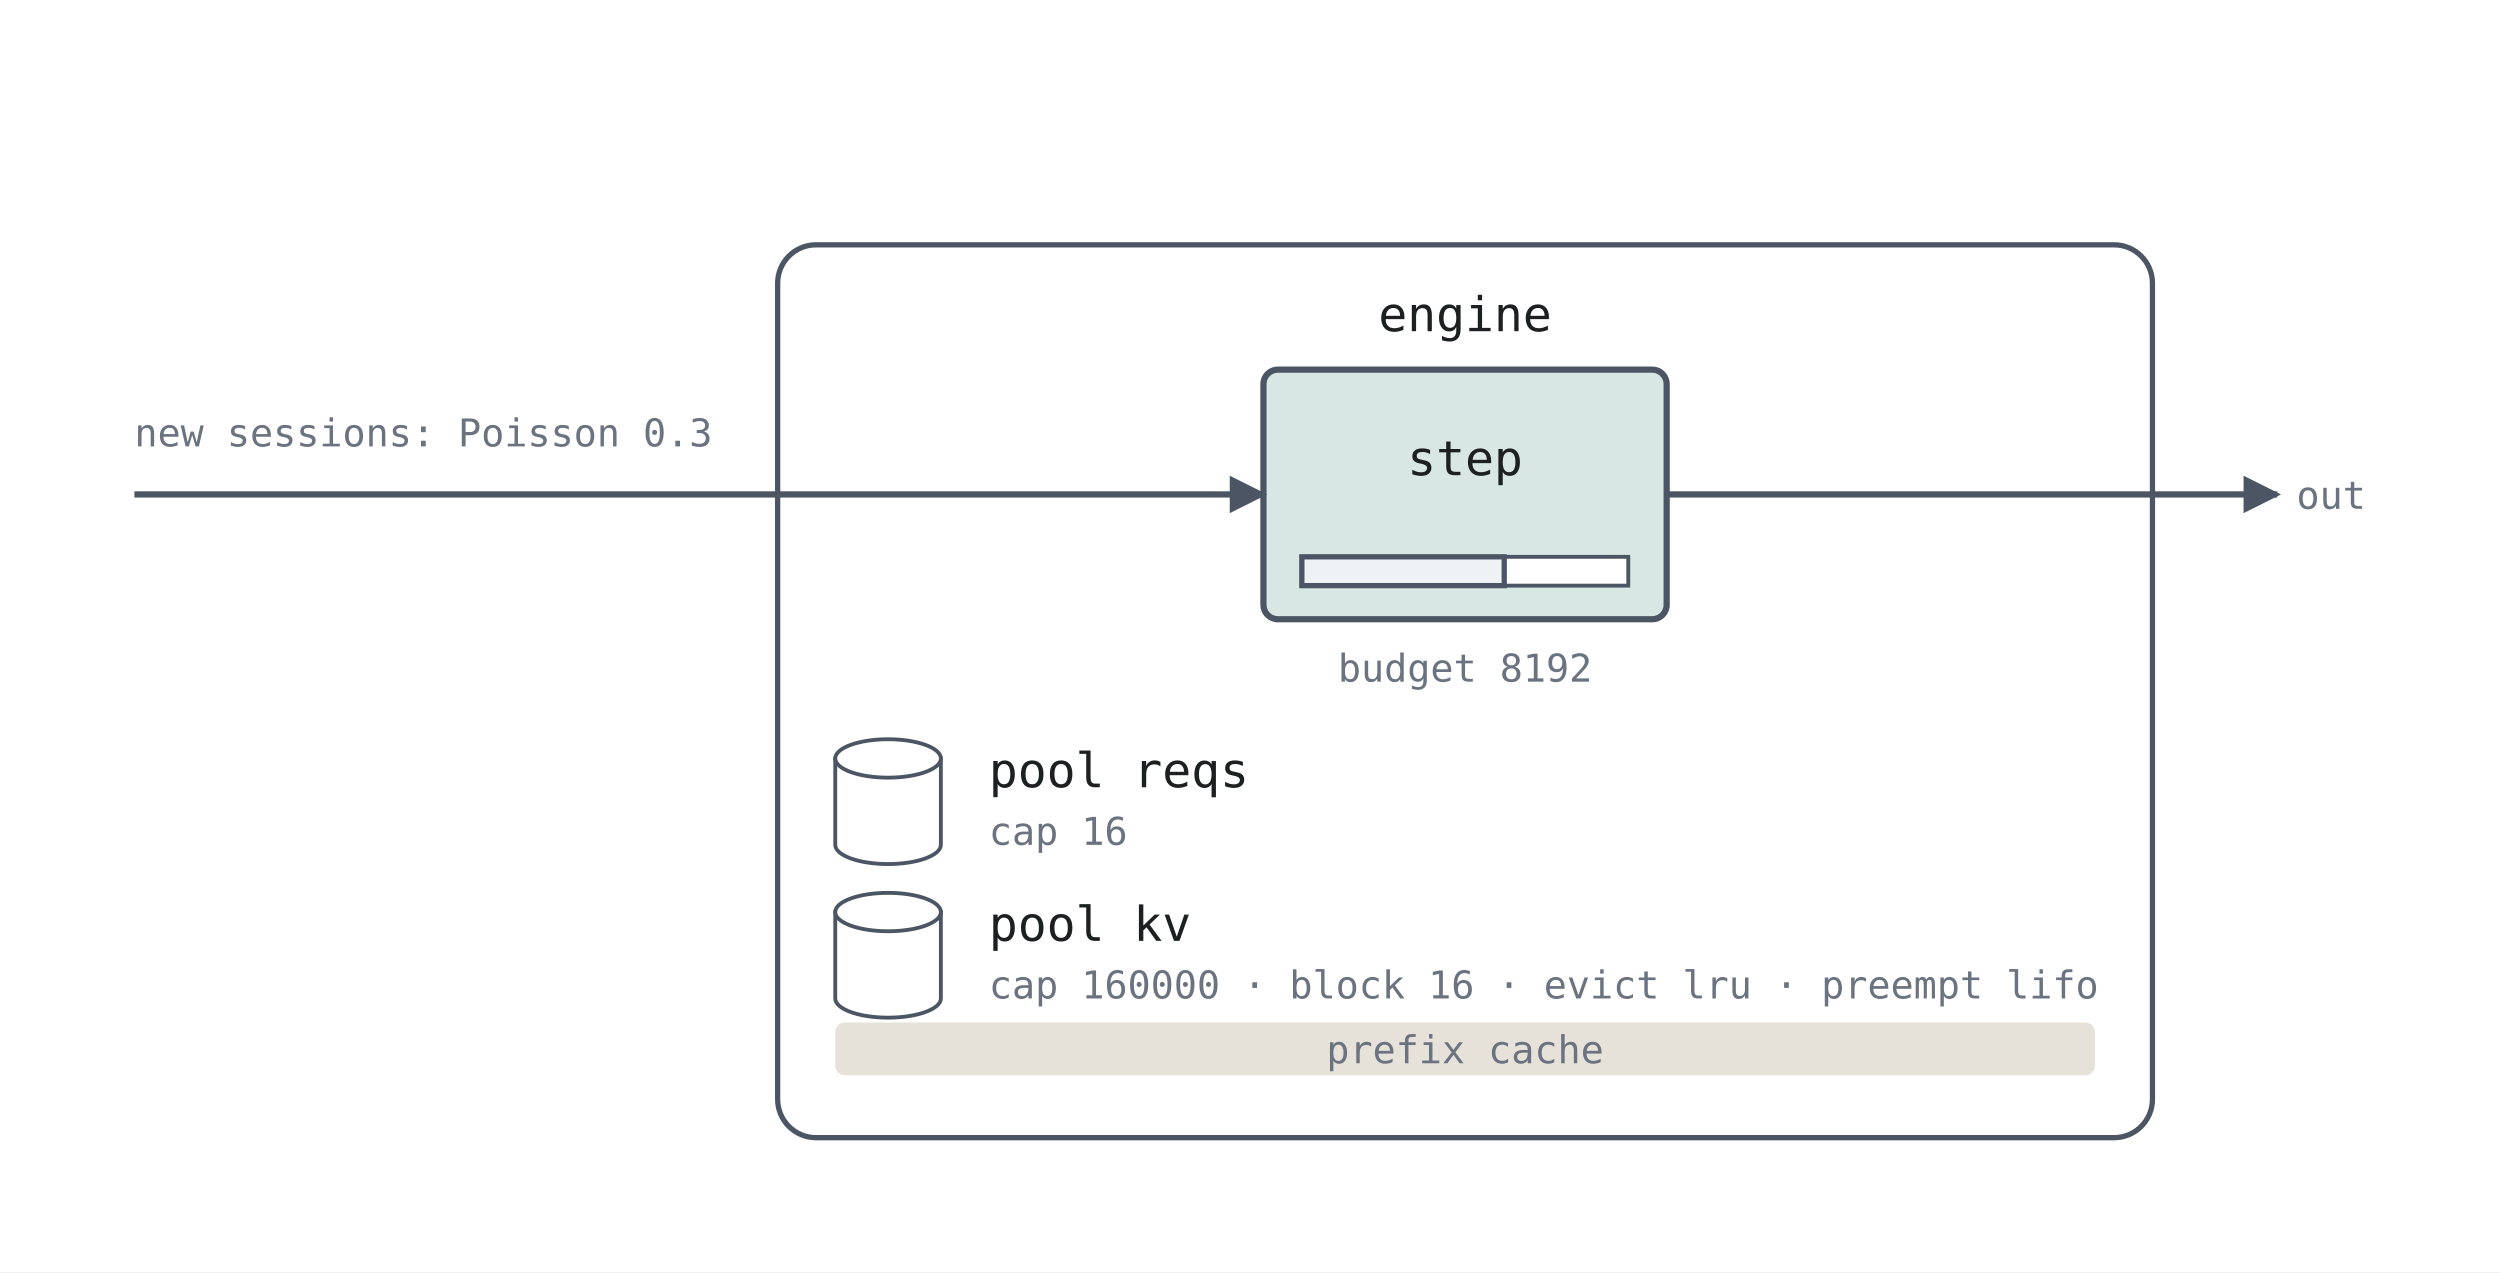
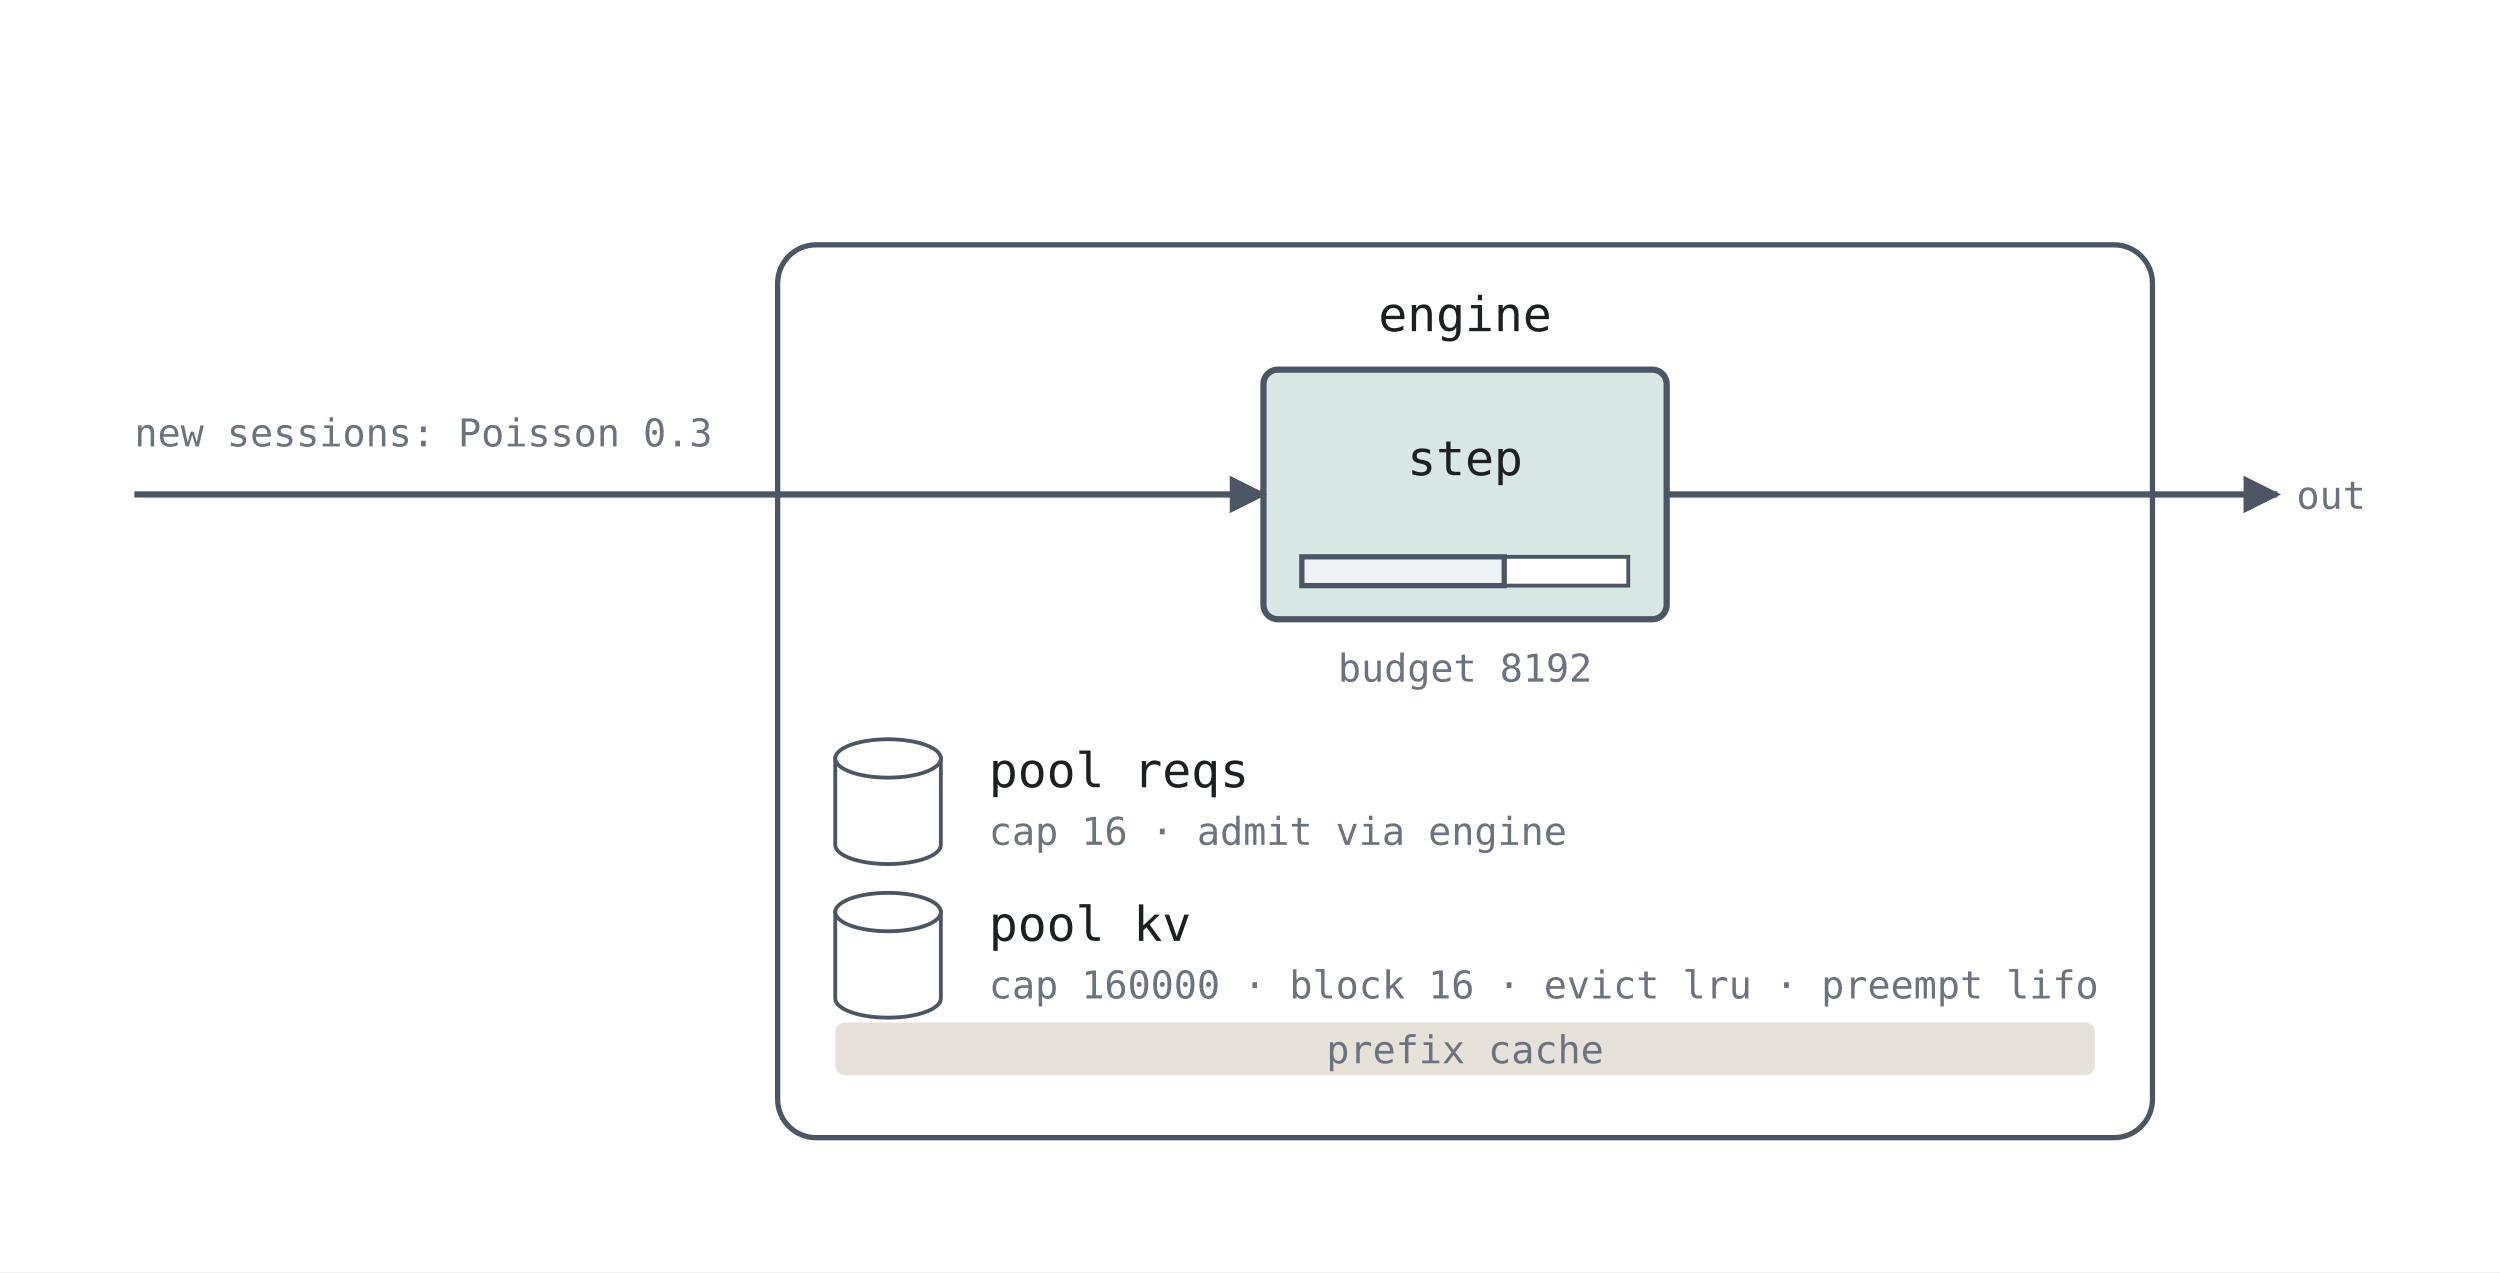
<svg xmlns="http://www.w3.org/2000/svg" width="520.8" height="265" viewBox="0 0 520.8 265" role="img">
  <style>
  text { font-family: ui-monospace, "SF Mono", Menlo, Consolas, monospace; }
  @media (prefers-color-scheme: dark) {
    text { fill: #e8e6e3; } text.dim { fill: #9aa4b2; }
    .bg { fill:#14171a }
    .solid { fill:#232a31;stroke:#b6bfcc }
    .cached { fill:#33302a }
    .instance { fill:#1a1f24;stroke:#b6bfcc }
    .frame { stroke:#b6bfcc }
    .enclosure { stroke:#9aa4b2 }
    .station { fill:#26403d;stroke:#b6bfcc }
    .cell { fill:#14171a;stroke:#b6bfcc }
    .rail { stroke:#b6bfcc }
    .flow { stroke:#b6bfcc }
    .back { stroke:#b6bfcc }
    .relation { stroke:#9aa4b2 }
  }
</style>
  <defs>
    <marker id="a" viewBox="0 0 10 10" refX="9" refY="5" markerWidth="6" markerHeight="6" orient="auto-start-reverse">
      <path d="M0 0 L10 5 L0 10 z" fill="context-stroke" />
    </marker>
  </defs>
  <rect class="bg" fill="#ffffff" x="0" y="0" width="520.8" height="265" />
  <rect class="frame" fill="none" stroke="#4b5563" stroke-width="1.1" x="162" y="51" width="286.4" height="186" rx="8" />
  <path class="cell" fill="#ffffff" stroke="#4b5563" stroke-width=".8" d="M 174 158 L 174 176 A 11 4 0 0 0 196 176 L 196 158 Z" />
  <ellipse class="cell" fill="#ffffff" stroke="#4b5563" stroke-width=".8" cx="185" cy="158" rx="11" ry="4" />
  <text x="206" y="164" text-anchor="start" font-size="10" fill="#1d2021">pool reqs</text>
-   <text x="206" y="176" text-anchor="start" font-size="8" fill="#6b7280" class="dim">cap 16</text>
+   <text x="206" y="176" text-anchor="start" font-size="8" fill="#6b7280" class="dim">cap 16 · admit via engine</text>
  <path class="cell" fill="#ffffff" stroke="#4b5563" stroke-width=".8" d="M 174 190 L 174 208 A 11 4 0 0 0 196 208 L 196 190 Z" />
  <ellipse class="cell" fill="#ffffff" stroke="#4b5563" stroke-width=".8" cx="185" cy="190" rx="11" ry="4" />
  <text x="206" y="196" text-anchor="start" font-size="10" fill="#1d2021">pool kv</text>
  <text x="206" y="208" text-anchor="start" font-size="8" fill="#6b7280" class="dim">cap 160000 · block 16 · evict lru · preempt lifo</text>
  <rect class="cached" fill="#e6e2da" stroke="none" x="174" y="213" width="262.4" height="11" rx="2" />
  <text x="305.2" y="221.5" text-anchor="middle" font-size="8" fill="#6b7280" class="dim">prefix cache</text>
  <rect class="station" fill="#d8e6e4" stroke="#4b5563" stroke-width="1.3" x="263.2" y="77" width="84" height="52" rx="3" />
  <rect class="cell" fill="#ffffff" stroke="#4b5563" stroke-width=".8" x="271.2" y="116" width="68" height="6" />
  <rect class="solid" fill="#eef2f5" stroke="#4b5563" stroke-width="1.1" x="271.2" y="116" width="42.16" height="6" />
  <text x="305.2" y="99" text-anchor="middle" font-size="10" fill="#1d2021">step</text>
  <text x="305.2" y="69" text-anchor="middle" font-size="10" fill="#1d2021">engine</text>
  <text x="305.2" y="142" text-anchor="middle" font-size="8" fill="#6b7280" class="dim">budget 8192</text>
  <path class="flow" fill="none" stroke="#4b5563" stroke-width="1.3" d="M28 103 L263.2 103" marker-end="url(#a)" />
  <text x="28" y="93" text-anchor="start" font-size="8" fill="#6b7280" class="dim">new sessions: Poisson 0.3</text>
  <path class="flow" fill="none" stroke="#4b5563" stroke-width="1.3" d="M347.2 103 L474.4 103" marker-end="url(#a)" />
  <text x="478.4" y="106" text-anchor="start" font-size="8" fill="#6b7280" class="dim">out</text>
</svg>
